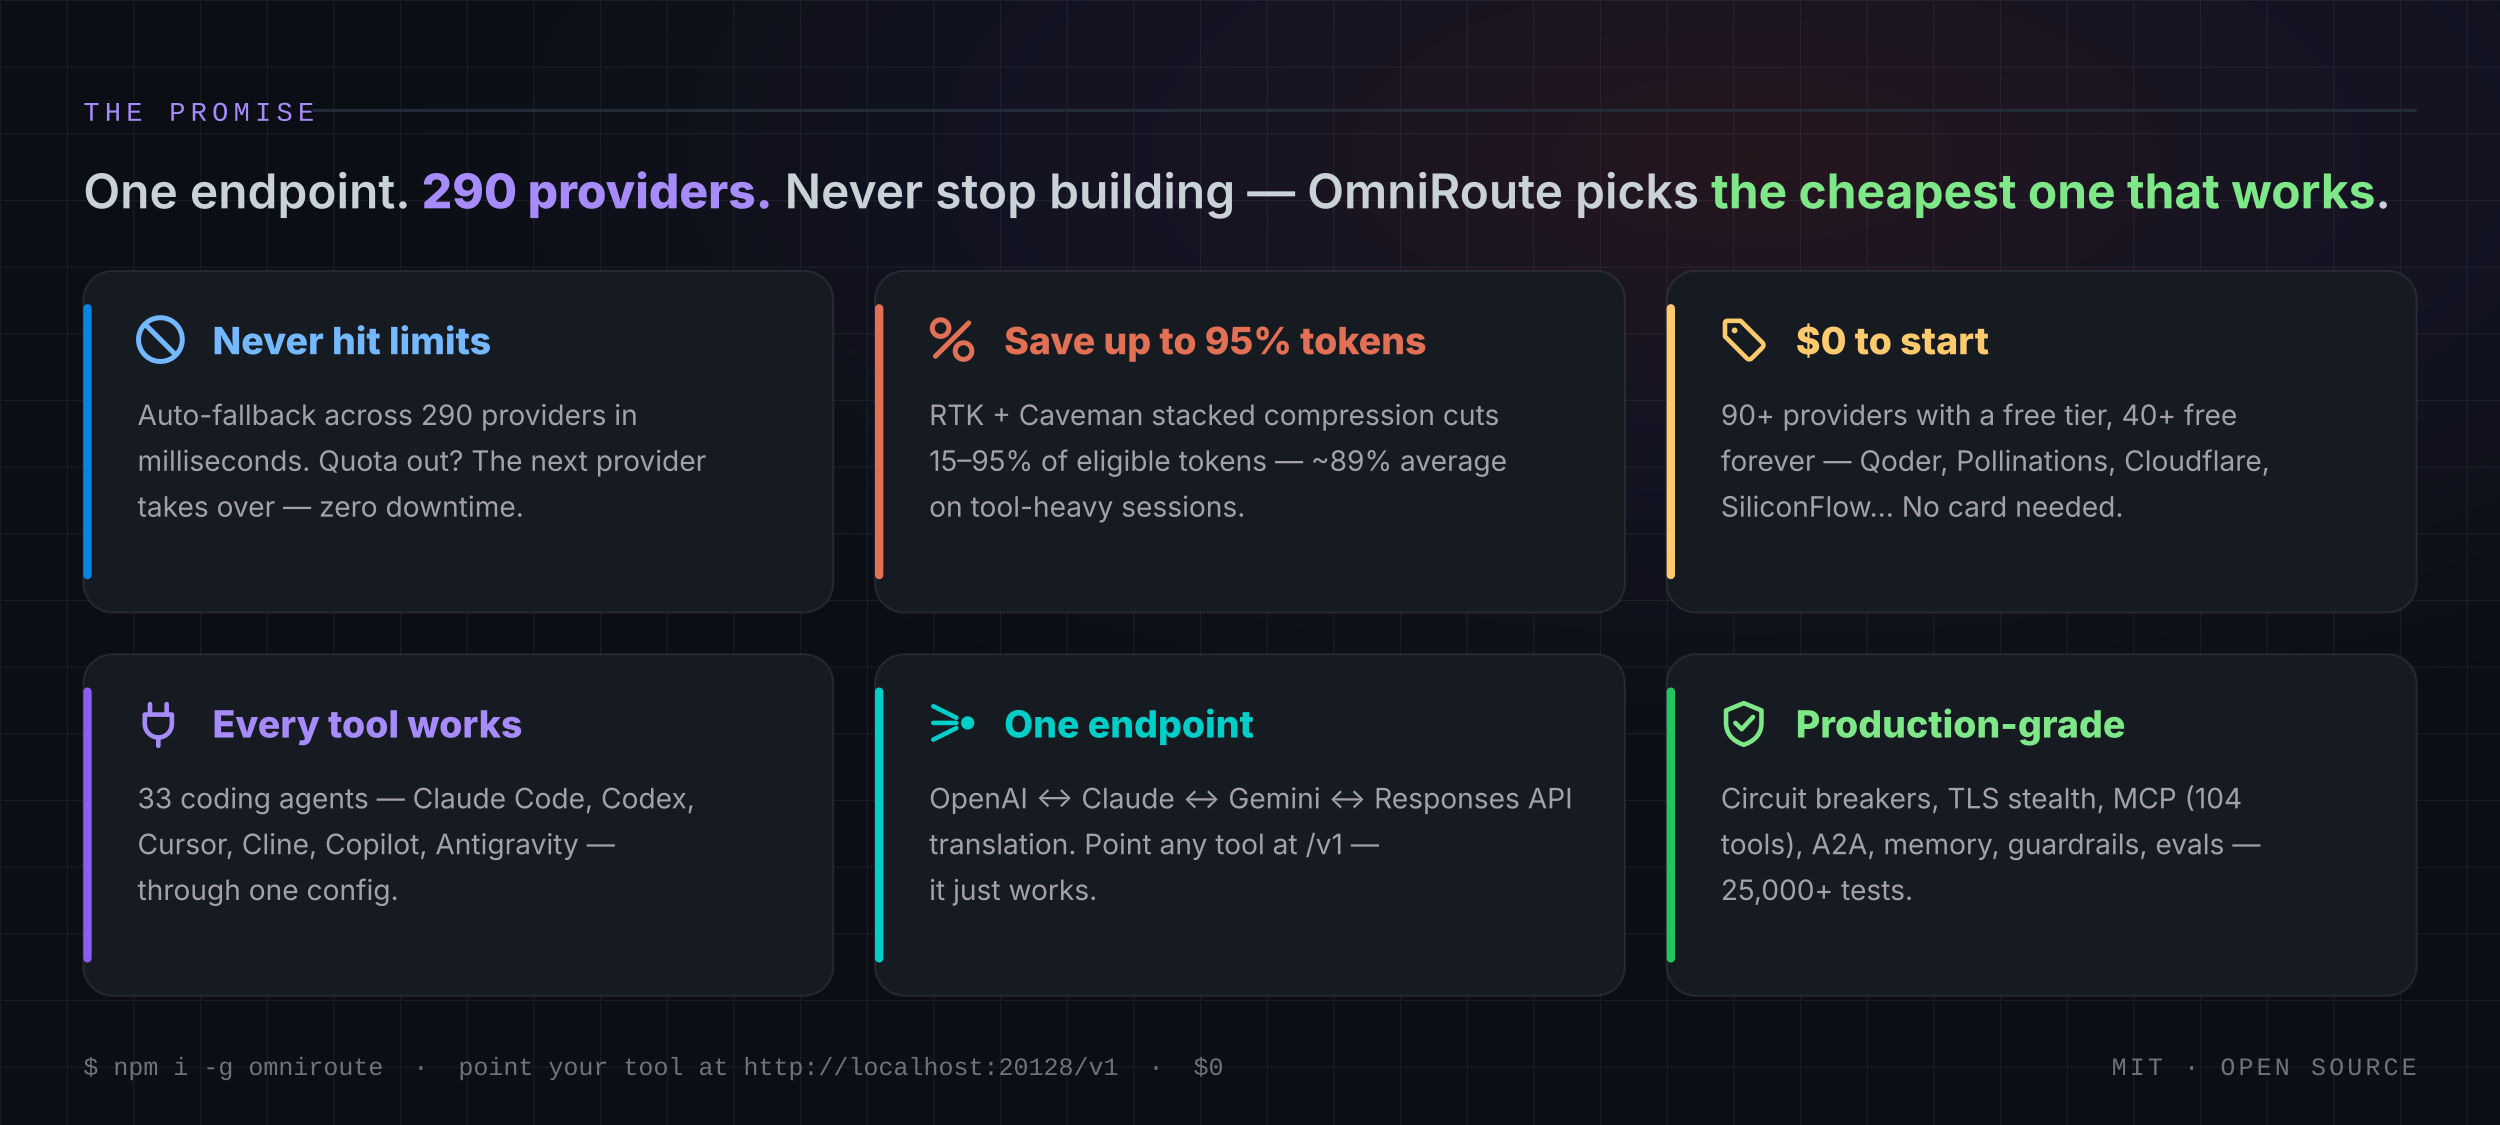
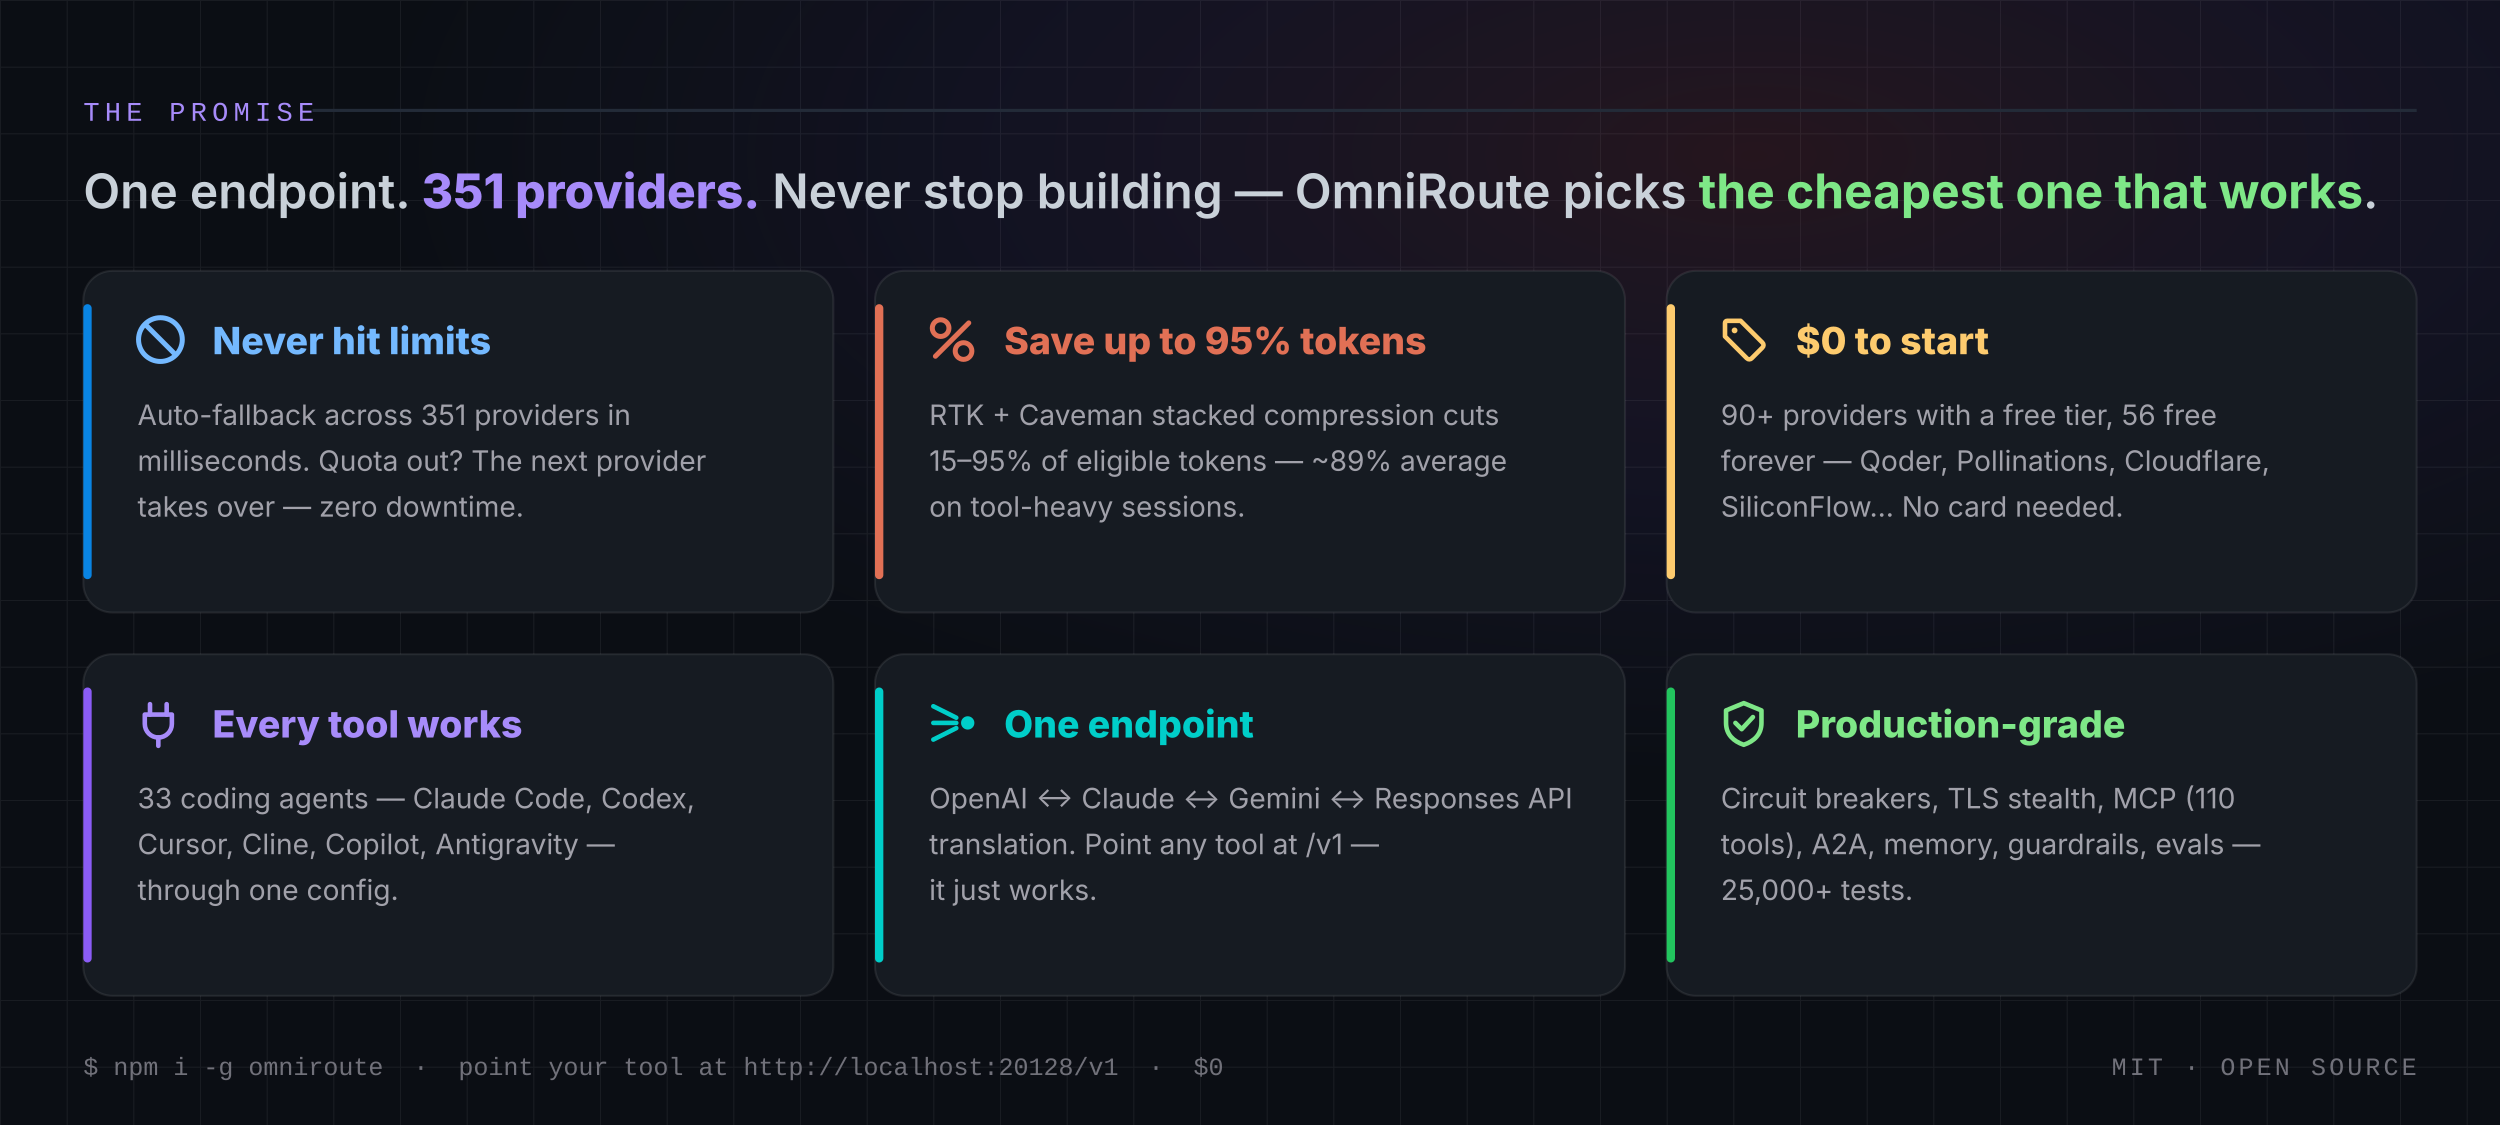
- <svg xmlns="http://www.w3.org/2000/svg" viewBox="0 0 1200 540" role="img" aria-label="The OmniRoute promise: one endpoint, 290 providers — never stop building, OmniRoute picks the cheapest one that works. Six pillars. Never hit limits: auto-fallback across 290 providers in milliseconds, quota out means the next provider takes over with zero downtime. Save up to 95 percent of tokens: RTK plus Caveman stacked compression cuts 15 to 95 percent of eligible tokens, about 89 percent average on tool-heavy sessions. Zero dollars to start: 90+ providers with a free tier, 40+ free forever — Qoder, Pollinations, Cloudflare, SiliconFlow — no card needed. Every tool works: 33 coding agents including Claude Code, Codex, Cursor, Cline, Copilot and Antigravity through one config. One endpoint: OpenAI, Claude, Gemini and Responses API translation — point any tool at /v1 and it just works. Production-grade: circuit breakers, TLS stealth, MCP with 104 tools, A2A, memory, guardrails, evals — 25,000+ tests.">
+ <svg xmlns="http://www.w3.org/2000/svg" viewBox="0 0 1200 540" role="img" aria-label="The OmniRoute promise: one endpoint, 351 providers — never stop building, OmniRoute picks the cheapest one that works. Six pillars. Never hit limits: auto-fallback across 351 providers in milliseconds, quota out means the next provider takes over with zero downtime. Save up to 95 percent of tokens: RTK plus Caveman stacked compression cuts 15 to 95 percent of eligible tokens, about 89 percent average on tool-heavy sessions. Zero dollars to start: 90+ providers with a free tier, 56 free forever — Qoder, Pollinations, Cloudflare, SiliconFlow — no card needed. Every tool works: 33 coding agents including Claude Code, Codex, Cursor, Cline, Copilot and Antigravity through one config. One endpoint: OpenAI, Claude, Gemini and Responses API translation — point any tool at /v1 and it just works. Production-grade: circuit breakers, TLS stealth, MCP with 110 tools, A2A, memory, guardrails, evals — 25,000+ tests.">
  <defs>
    <pattern id="gridPaperP" width="32" height="32" patternUnits="userSpaceOnUse">
      <path d="M 32 0 L 0 0 0 32" fill="none" stroke="#ffffff" stroke-opacity="0.06" stroke-width="1" />
    </pattern>
    <radialGradient id="bgGlowP" cx="70%" cy="14%" r="55%">
      <stop offset="0%" stop-color="#e54d5e" stop-opacity="0.12" />
      <stop offset="55%" stop-color="#8b5cf6" stop-opacity="0.06" />
      <stop offset="100%" stop-color="#6366f1" stop-opacity="0" />
    </radialGradient>
  </defs>
  <rect width="1200" height="540" fill="#0b0e14" />
  <rect width="1200" height="540" fill="url(#gridPaperP)" />
  <rect width="1200" height="540" fill="url(#bgGlowP)" />
  <g>
    <text x="40" y="58" font-family="Consolas, 'Courier New', monospace" font-size="13" letter-spacing="2.5" fill="#a78bfa">THE PROMISE</text>
    <line x1="150" y1="53" x2="1160" y2="53" stroke="#232b38" stroke-width="1.5" />
  </g>
  <g>
-     <text x="40" y="100" font-family="Inter, 'Segoe UI', Arial, Helvetica, system-ui, sans-serif" font-size="23" font-weight="600" fill="#c9d1d9">One endpoint. <tspan fill="#a78bfa" font-weight="800">290 providers.</tspan> Never stop building — OmniRoute picks <tspan fill="#7ee787" font-weight="700">the cheapest one that works</tspan>.</text>
+     <text x="40" y="100" font-family="Inter, 'Segoe UI', Arial, Helvetica, system-ui, sans-serif" font-size="23" font-weight="600" fill="#c9d1d9">One endpoint. <tspan fill="#a78bfa" font-weight="800">351 providers.</tspan> Never stop building — OmniRoute picks <tspan fill="#7ee787" font-weight="700">the cheapest one that works</tspan>.</text>
  </g>
  <g font-family="Inter, 'Segoe UI', Arial, Helvetica, system-ui, sans-serif">
    <g>
      <rect x="40" y="130" width="360" height="164" rx="14" fill="#161b22" stroke="#ffffff" stroke-opacity="0.08" stroke-width="1" />
      <rect x="40" y="130" width="360" height="164" rx="14" fill="none" stroke="#74b9ff" stroke-width="1.5" opacity="0">
        <animate attributeName="opacity" values="0;0.9;0;0" keyTimes="0;0.055;0.12;1" dur="12s" begin="3s" repeatCount="indefinite" />
      </rect>
      <rect x="40" y="146" width="4" height="132" rx="2" fill="#0984e3" />
      <g transform="translate(66,152)" stroke="#74b9ff" stroke-width="2.4" fill="none" stroke-linecap="round">
        <circle cx="11" cy="11" r="10.5" />
        <line x1="3.9" y1="3.9" x2="18.1" y2="18.1" />
      </g>
      <text x="102" y="170" font-size="18" font-weight="800" fill="#74b9ff">Never hit limits</text>
-       <text x="66" y="204" font-size="13.5" fill="#a1a1aa">Auto-fallback across 290 providers in</text>
+       <text x="66" y="204" font-size="13.5" fill="#a1a1aa">Auto-fallback across 351 providers in</text>
      <text x="66" y="226" font-size="13.5" fill="#a1a1aa">milliseconds. Quota out? The next provider</text>
      <text x="66" y="248" font-size="13.5" fill="#a1a1aa">takes over — zero downtime.</text>
    </g>
    <g>
      <rect x="420" y="130" width="360" height="164" rx="14" fill="#161b22" stroke="#ffffff" stroke-opacity="0.08" stroke-width="1" />
      <rect x="420" y="130" width="360" height="164" rx="14" fill="none" stroke="#e17055" stroke-width="1.5" opacity="0">
        <animate attributeName="opacity" values="0;0;0.9;0;0" keyTimes="0;0.167;0.222;0.287;1" dur="12s" begin="3s" repeatCount="indefinite" />
      </rect>
      <rect x="420" y="146" width="4" height="132" rx="2" fill="#e17055" />
      <g transform="translate(446,152)" stroke="#e17055" stroke-width="2.4" fill="none" stroke-linecap="round">
        <circle cx="5.5" cy="5.5" r="4" />
        <circle cx="16.5" cy="16.5" r="4" />
        <line x1="19" y1="3" x2="3" y2="19" />
      </g>
      <text x="482" y="170" font-size="18" font-weight="800" fill="#e17055">Save up to 95% tokens</text>
      <text x="446" y="204" font-size="13.5" fill="#a1a1aa">RTK + Caveman stacked compression cuts</text>
      <text x="446" y="226" font-size="13.5" fill="#a1a1aa">15–95% of eligible tokens — ~89% average</text>
      <text x="446" y="248" font-size="13.5" fill="#a1a1aa">on tool-heavy sessions.</text>
    </g>
    <g>
      <rect x="800" y="130" width="360" height="164" rx="14" fill="#161b22" stroke="#ffffff" stroke-opacity="0.08" stroke-width="1" />
      <rect x="800" y="130" width="360" height="164" rx="14" fill="none" stroke="#fdcb6e" stroke-width="1.5" opacity="0">
        <animate attributeName="opacity" values="0;0;0.9;0;0" keyTimes="0;0.334;0.389;0.454;1" dur="12s" begin="3s" repeatCount="indefinite" />
      </rect>
      <rect x="800" y="146" width="4" height="132" rx="2" fill="#fdcb6e" />
      <g transform="translate(826,152)" stroke="#fdcb6e" stroke-width="2.2" fill="none" stroke-linecap="round" stroke-linejoin="round">
        <path d="M 2,9.5 L 2,3 A 1,1 0 0 1 3,2 L 9.5,2 L 20,12.5 A 1.6,1.6 0 0 1 20,14.8 L 14.8,20 A 1.6,1.6 0 0 1 12.5,20 Z" />
        <circle cx="6.6" cy="6.6" r="1.4" fill="#fdcb6e" stroke="none" />
      </g>
      <text x="862" y="170" font-size="18" font-weight="800" fill="#fdcb6e">$0 to start</text>
-       <text x="826" y="204" font-size="13.5" fill="#a1a1aa">90+ providers with a free tier, 40+ free</text>
+       <text x="826" y="204" font-size="13.5" fill="#a1a1aa">90+ providers with a free tier, 56 free</text>
      <text x="826" y="226" font-size="13.5" fill="#a1a1aa">forever — Qoder, Pollinations, Cloudflare,</text>
      <text x="826" y="248" font-size="13.5" fill="#a1a1aa">SiliconFlow… No card needed.</text>
    </g>
    <g>
      <rect x="40" y="314" width="360" height="164" rx="14" fill="#161b22" stroke="#ffffff" stroke-opacity="0.08" stroke-width="1" />
      <rect x="40" y="314" width="360" height="164" rx="14" fill="none" stroke="#a78bfa" stroke-width="1.5" opacity="0">
        <animate attributeName="opacity" values="0;0;0.9;0;0" keyTimes="0;0.5;0.555;0.62;1" dur="12s" begin="3s" repeatCount="indefinite" />
      </rect>
      <rect x="40" y="330" width="4" height="132" rx="2" fill="#8b5cf6" />
      <g transform="translate(66,336)" stroke="#a78bfa" stroke-width="2.2" fill="none" stroke-linecap="round" stroke-linejoin="round">
        <path d="M 6,2 L 6,7 M 14,2 L 14,7" />
        <path d="M 3.5,7 L 16.5,7 L 16.5,11.5 A 6.5,6.5 0 0 1 10,18 A 6.5,6.5 0 0 1 3.5,11.5 Z" />
        <path d="M 10,18 L 10,22" />
      </g>
      <text x="102" y="354" font-size="18" font-weight="800" fill="#a78bfa">Every tool works</text>
      <text x="66" y="388" font-size="13.5" fill="#a1a1aa">33 coding agents — Claude Code, Codex,</text>
      <text x="66" y="410" font-size="13.5" fill="#a1a1aa">Cursor, Cline, Copilot, Antigravity —</text>
      <text x="66" y="432" font-size="13.5" fill="#a1a1aa">through one config.</text>
    </g>
    <g>
      <rect x="420" y="314" width="360" height="164" rx="14" fill="#161b22" stroke="#ffffff" stroke-opacity="0.08" stroke-width="1" />
      <rect x="420" y="314" width="360" height="164" rx="14" fill="none" stroke="#00cec9" stroke-width="1.5" opacity="0">
        <animate attributeName="opacity" values="0;0;0.9;0;0" keyTimes="0;0.667;0.722;0.787;1" dur="12s" begin="3s" repeatCount="indefinite" />
      </rect>
      <rect x="420" y="330" width="4" height="132" rx="2" fill="#00cec9" />
      <g transform="translate(446,336)" stroke="#00cec9" stroke-width="2.2" fill="none" stroke-linecap="round">
        <path d="M 2,3 L 13,8.5 M 2,11 L 13,11 M 2,19 L 13,13.5" />
        <circle cx="18.5" cy="11" r="3.2" fill="#00cec9" stroke="none" />
      </g>
      <text x="482" y="354" font-size="18" font-weight="800" fill="#00cec9">One endpoint</text>
      <text x="446" y="388" font-size="13.5" fill="#a1a1aa">OpenAI ↔ Claude ↔ Gemini ↔ Responses API</text>
      <text x="446" y="410" font-size="13.5" fill="#a1a1aa">translation. Point any tool at /v1 —</text>
      <text x="446" y="432" font-size="13.5" fill="#a1a1aa">it just works.</text>
    </g>
    <g>
      <rect x="800" y="314" width="360" height="164" rx="14" fill="#161b22" stroke="#ffffff" stroke-opacity="0.08" stroke-width="1" />
      <rect x="800" y="314" width="360" height="164" rx="14" fill="none" stroke="#7ee787" stroke-width="1.5" opacity="0">
        <animate attributeName="opacity" values="0;0;0.9;0;0" keyTimes="0;0.834;0.889;0.954;1" dur="12s" begin="3s" repeatCount="indefinite" />
      </rect>
      <rect x="800" y="330" width="4" height="132" rx="2" fill="#22c55e" />
      <g transform="translate(826,336)" stroke="#7ee787" stroke-width="2.2" fill="none" stroke-linecap="round" stroke-linejoin="round">
        <path d="M 11,1.5 L 19.5,5 L 19.5,11 C 19.5,16.5 16,19.8 11,21.5 C 6,19.8 2.5,16.5 2.5,11 L 2.5,5 Z" />
        <path d="M 7,11 L 10,14 L 15.4,8.2" />
      </g>
      <text x="862" y="354" font-size="18" font-weight="800" fill="#7ee787">Production-grade</text>
-       <text x="826" y="388" font-size="13.5" fill="#a1a1aa">Circuit breakers, TLS stealth, MCP (104</text>
+       <text x="826" y="388" font-size="13.5" fill="#a1a1aa">Circuit breakers, TLS stealth, MCP (110</text>
      <text x="826" y="410" font-size="13.5" fill="#a1a1aa">tools), A2A, memory, guardrails, evals —</text>
      <text x="826" y="432" font-size="13.5" fill="#a1a1aa">25,000+ tests.</text>
    </g>
  </g>
  <g>
    <text x="40" y="516" font-family="Consolas, 'Courier New', monospace" font-size="12" fill="#71717a">$ npm i -g omniroute  ·  point your tool at http://localhost:20128/v1  ·  $0</text>
    <text x="1160" y="516" text-anchor="end" font-family="Consolas, 'Courier New', monospace" font-size="12" letter-spacing="1.5" fill="#71717a">MIT · OPEN SOURCE</text>
  </g>
</svg>
